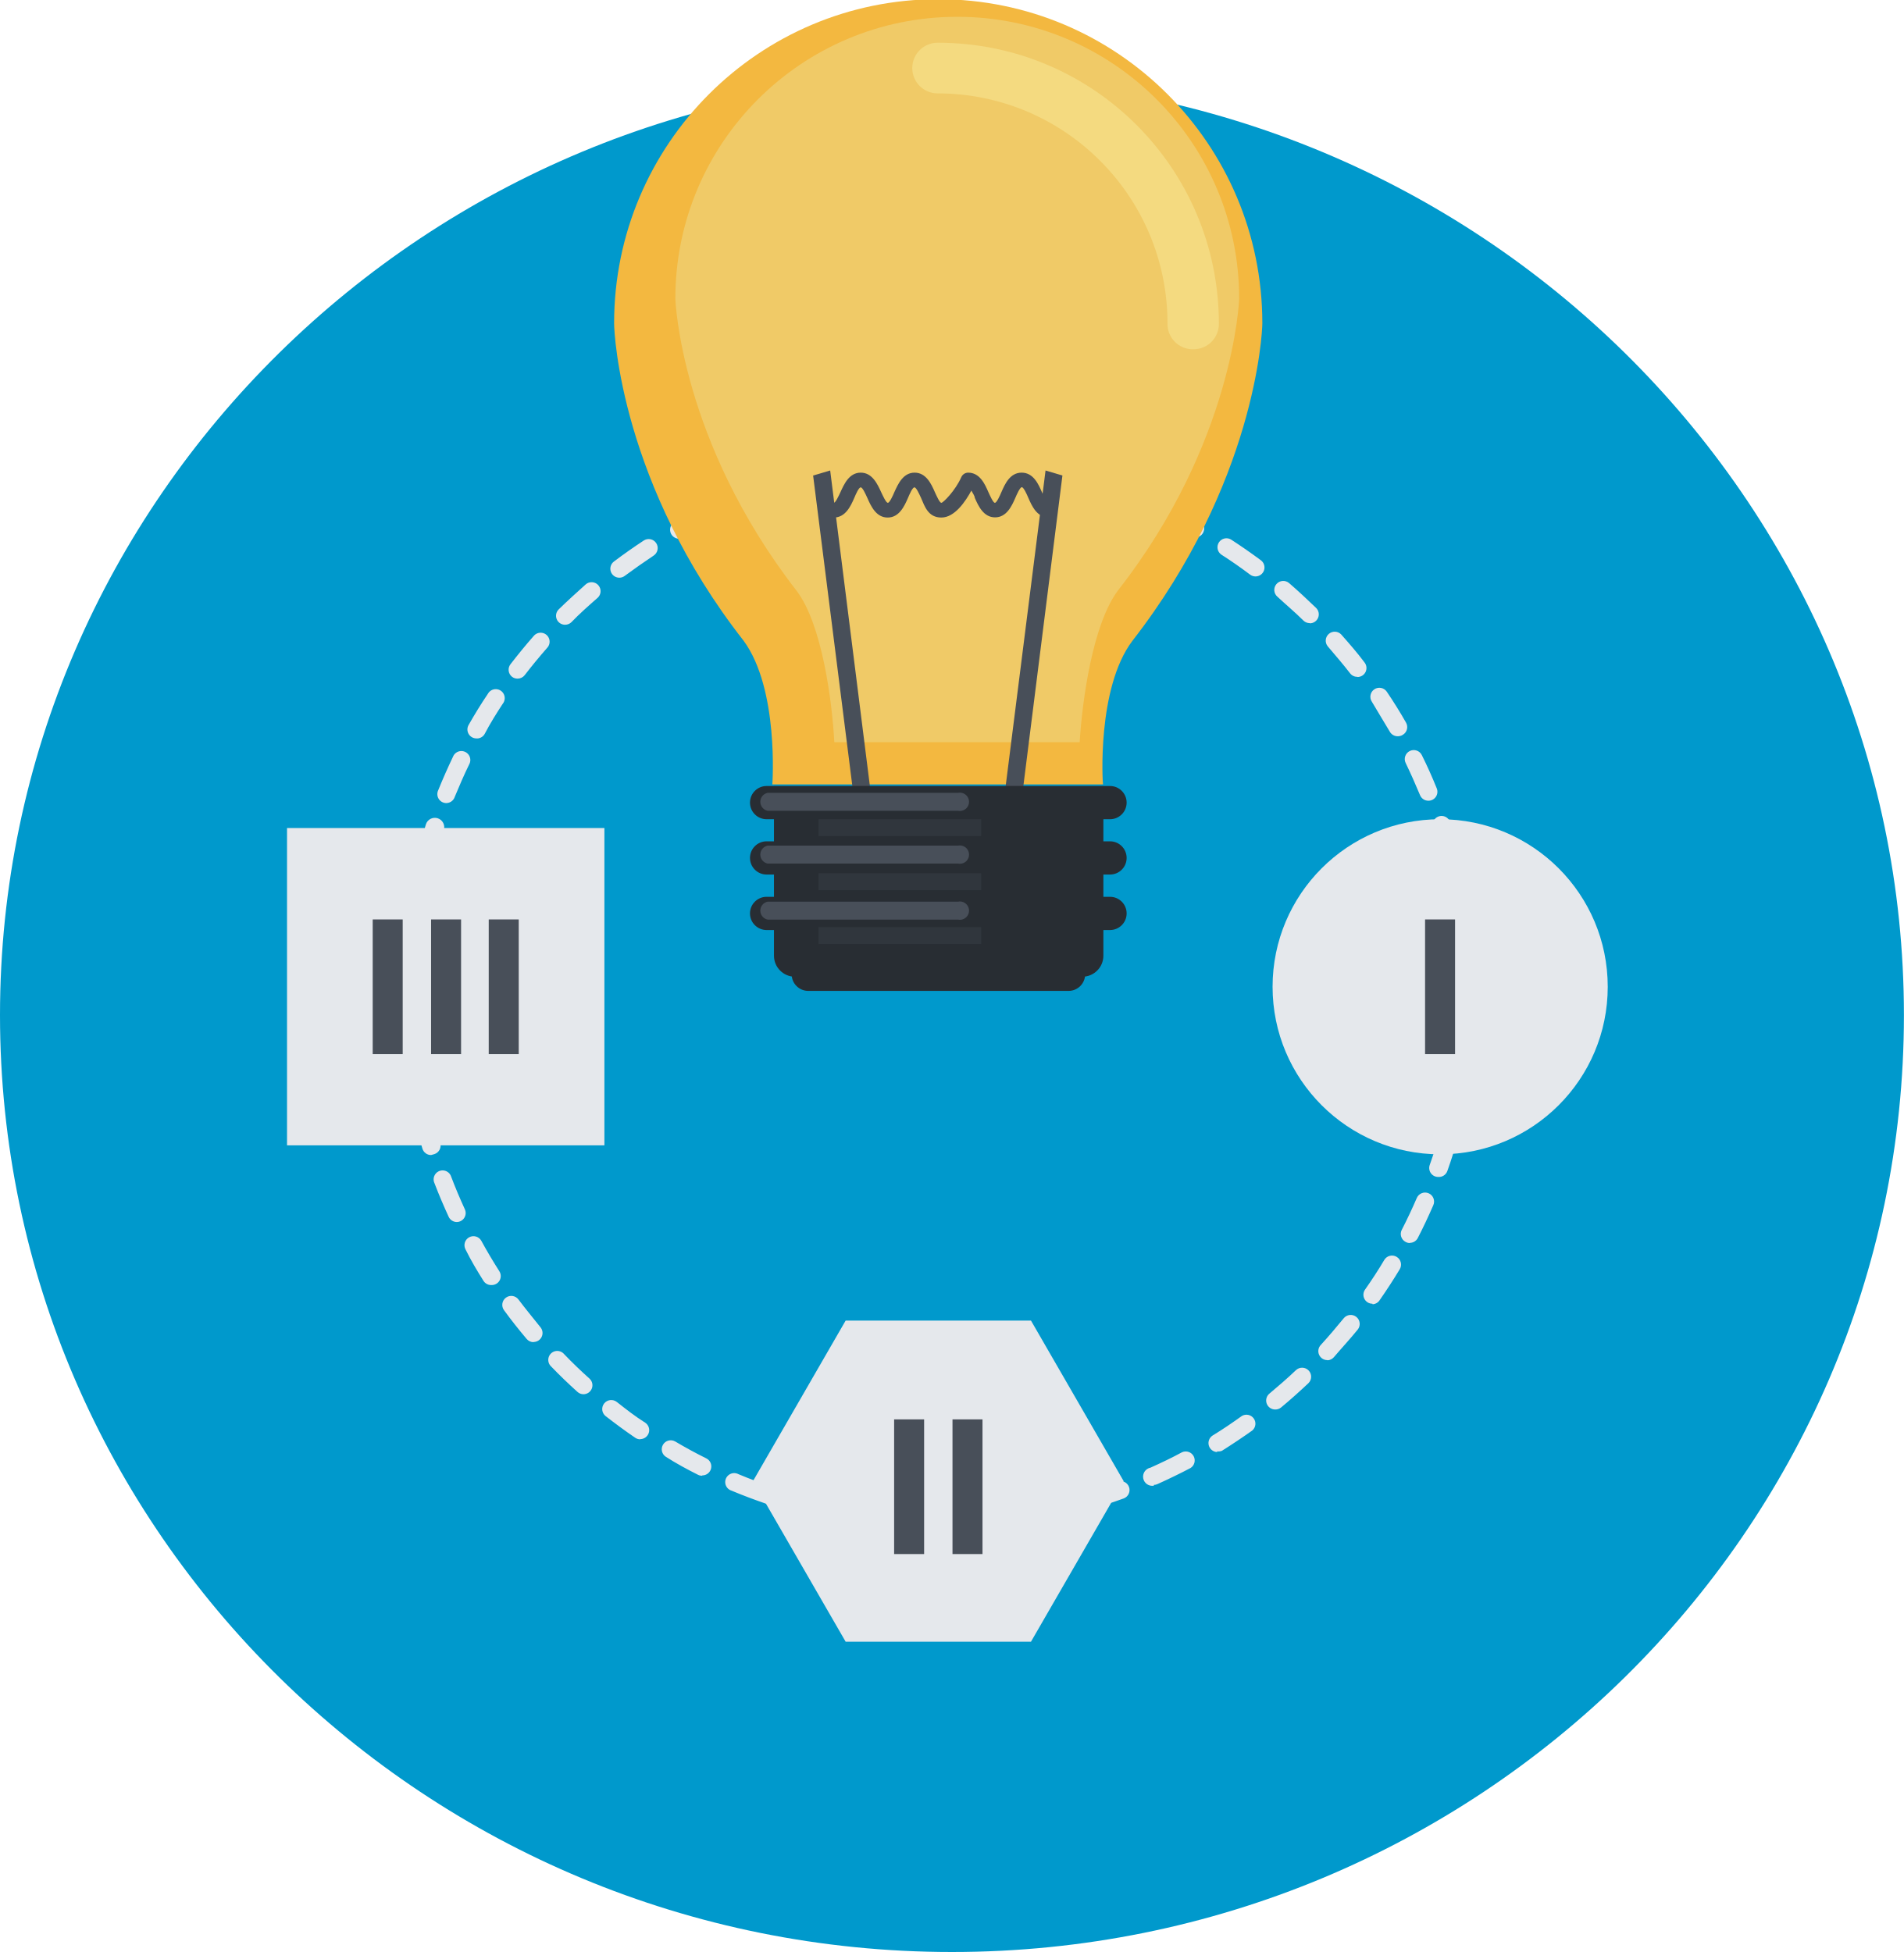
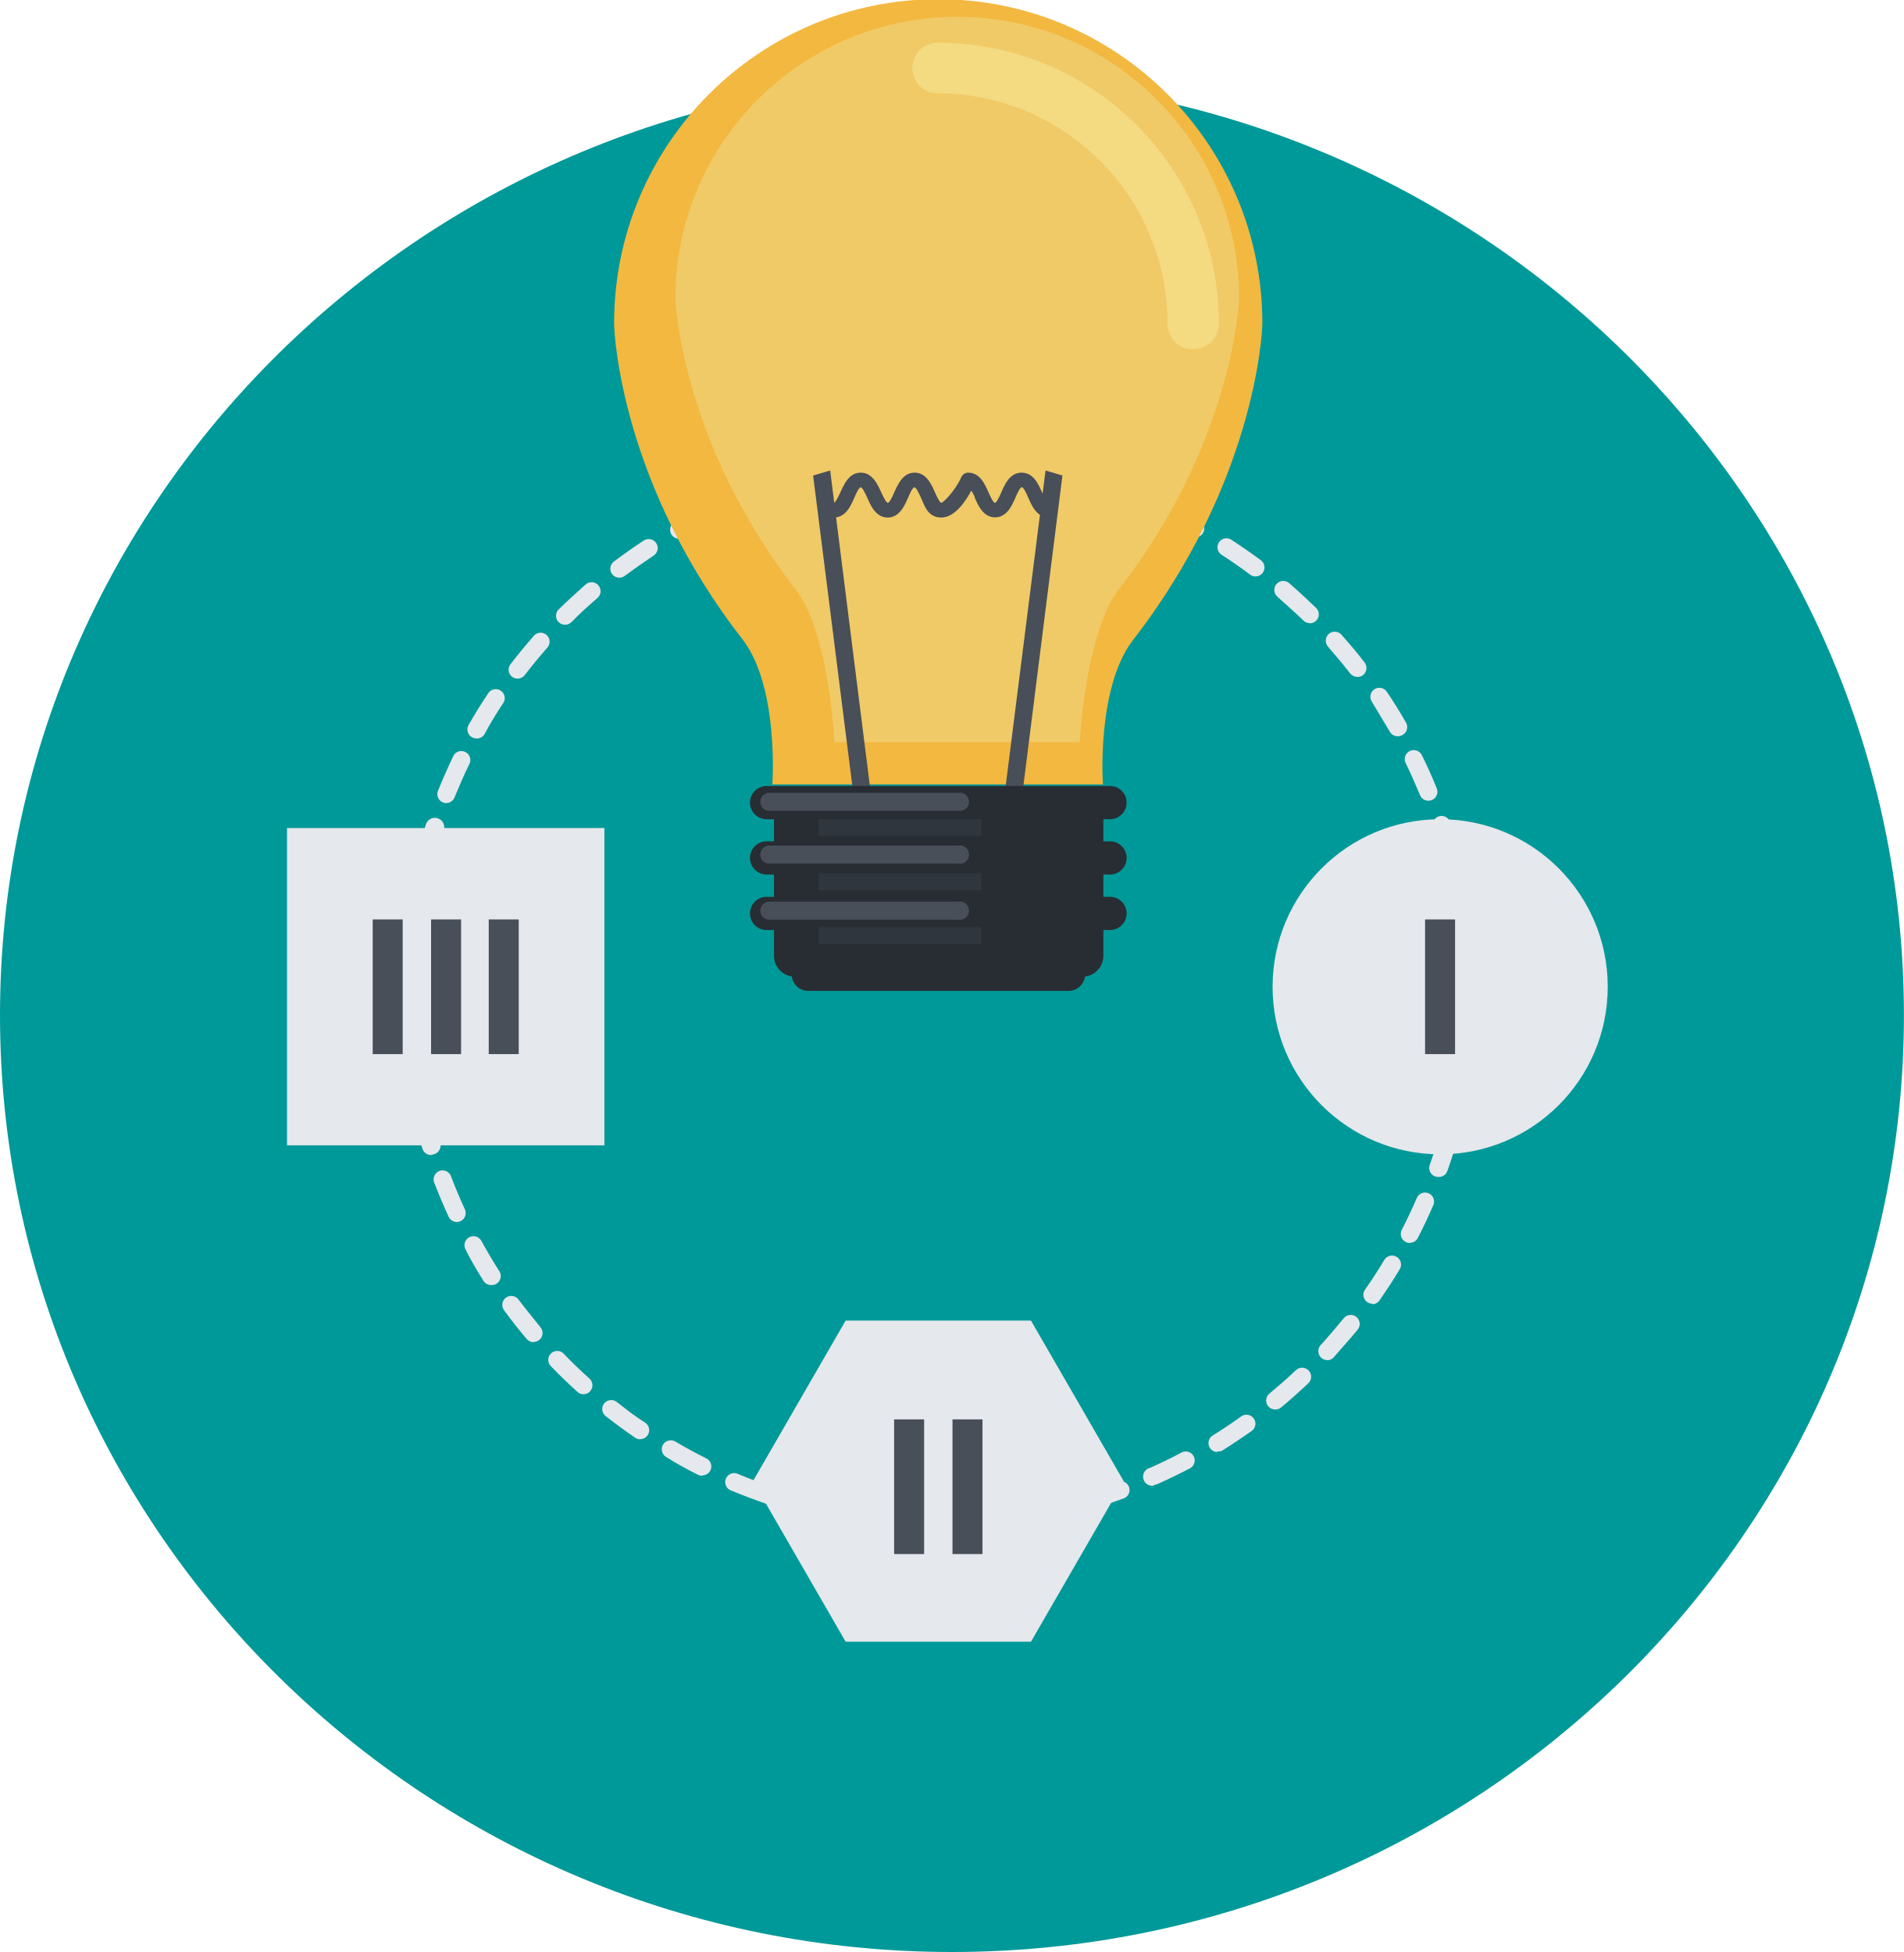
<svg xmlns="http://www.w3.org/2000/svg" viewBox="0 0 106 108.7">
  <defs>
-     <style>.cls-1{fill:#09c;}.cls-2{fill:#e5e8ec;}.cls-3{fill:#282d33;}.cls-4{fill:#f3b840;}.cls-5{fill:#f0ca67;}.cls-6{fill:#f4da80;}.cls-7{fill:#484f59;}.cls-8{fill:#30363d;}</style>
+     <style>.cls-1{fill:#099;}.cls-2{fill:#e5e8ec;}.cls-3{fill:#282d33;}.cls-4{fill:#f3b840;}.cls-5{fill:#f0ca67;}.cls-6{fill:#f4da80;}.cls-7{fill:#484f59;}.cls-8{fill:#30363d;}</style>
  </defs>
  <g id="Layer_2" data-name="Layer 2">
    <g id="Layer_4" data-name="Layer 4">
      <path class="cls-1" d="M53,108.7c-29.22,0-53-23.41-53-52.17S23.78,4.35,53,4.35s53,23.41,53,52.18S82.22,108.7,53,108.7Z" />
      <polygon class="cls-2" points="47.08 91.42 41.92 82.48 47.08 73.54 57.4 73.54 62.56 82.48 57.4 91.42 47.08 91.42" />
      <path class="cls-2" d="M52.6,85.23a.5.5,0,0,1,0-1q1,0,2-.09a.5.5,0,0,1,.54.46.5.5,0,0,1-.46.54c-.67.05-1.35.08-2,.09Zm-2,0h0c-.67,0-1.35-.1-2-.18a.5.5,0,1,1,.12-1q1,.12,2,.17a.5.5,0,0,1,0,1Zm6-.27a.5.5,0,0,1-.07-1c.65-.1,1.3-.21,1.93-.35a.5.5,0,1,1,.21,1c-.66.14-1.33.27-2,.36Zm-9.95-.21h-.09c-.66-.13-1.33-.28-2-.45a.5.5,0,0,1,.25-1c.63.17,1.28.31,1.92.44a.5.5,0,0,1-.09,1Zm13.85-.64a.5.5,0,0,1-.14-1c.62-.18,1.25-.39,1.87-.61a.5.5,0,0,1,.34.94c-.64.23-1.29.45-1.93.63Zm-17.71-.38-.16,0c-.64-.22-1.28-.46-1.9-.72a.5.5,0,1,1,.38-.92c.6.25,1.22.49,1.84.69a.5.5,0,0,1-.16,1Zm21.46-1a.5.5,0,0,1-.2-1c.6-.27,1.19-.55,1.76-.86a.5.5,0,0,1,.47.88c-.59.31-1.21.61-1.83.89A.49.49,0,0,1,64.24,82.69Zm-25.16-.55a.5.5,0,0,1-.22-.05c-.6-.3-1.21-.63-1.79-1a.5.5,0,0,1,.51-.86c.56.33,1.14.65,1.73.94a.5.5,0,0,1-.22.95Zm28.68-1.32a.5.5,0,0,1-.26-.92c.56-.34,1.1-.71,1.63-1.09a.5.5,0,0,1,.58.81c-.55.39-1.12.77-1.69,1.13A.5.5,0,0,1,67.76,80.82Zm-32.13-.71a.49.49,0,0,1-.28-.09c-.56-.38-1.11-.79-1.64-1.2a.5.5,0,1,1,.62-.79c.51.4,1,.79,1.59,1.16a.5.5,0,0,1-.28.91ZM71,78.49a.5.5,0,0,1-.32-.89c.5-.42,1-.85,1.47-1.3a.5.5,0,0,1,.69.73c-.49.46-1,.92-1.52,1.35A.5.5,0,0,1,71,78.49Zm-38.52-.85a.5.5,0,0,1-.33-.13c-.5-.45-1-.93-1.46-1.41a.5.5,0,1,1,.72-.69c.45.47.93.93,1.41,1.36a.5.5,0,0,1-.34.87Zm41.42-1.9a.5.5,0,0,1-.37-.84c.44-.48.88-1,1.28-1.49a.5.5,0,0,1,.78.63c-.42.52-.87,1-1.33,1.54A.5.5,0,0,1,73.91,75.75Zm-44.2-1a.5.5,0,0,1-.38-.18c-.44-.52-.86-1.05-1.26-1.6a.5.5,0,0,1,.81-.59c.39.52.79,1,1.22,1.54a.5.5,0,0,1-.38.82Zm46.71-2.14a.5.5,0,0,1-.41-.79c.38-.54.74-1.09,1.07-1.65a.5.5,0,0,1,.86.52c-.35.58-.72,1.15-1.11,1.71A.5.5,0,0,1,76.42,72.63ZM27.34,71.56a.5.5,0,0,1-.42-.23c-.36-.57-.71-1.16-1-1.75a.5.5,0,1,1,.88-.48c.31.57.65,1.14,1,1.69a.5.5,0,0,1-.42.77Zm51.15-2.34a.49.49,0,0,1-.23-.06.5.5,0,0,1-.22-.67c.3-.58.58-1.18.84-1.78a.5.5,0,0,1,.92.4c-.27.62-.56,1.24-.87,1.84A.5.5,0,0,1,78.49,69.21ZM25.43,68.05a.5.5,0,0,1-.45-.29c-.28-.61-.55-1.24-.79-1.87a.5.5,0,1,1,.93-.36c.23.61.49,1.22.76,1.81a.5.5,0,0,1-.45.71Zm54.64-2.51a.5.5,0,0,1-.47-.67c.22-.62.42-1.25.59-1.87a.5.5,0,0,1,1,.27c-.18.65-.38,1.3-.61,1.94A.5.5,0,0,1,80.07,65.54ZM24,64.32a.5.5,0,0,1-.48-.35c-.2-.64-.37-1.31-.52-2a.5.5,0,0,1,1-.22c.15.64.32,1.28.51,1.9a.5.5,0,0,1-.33.62Zm57.13-2.63H81a.5.5,0,0,1-.39-.59c.13-.64.24-1.29.33-1.94a.5.5,0,0,1,1,.13c-.09.67-.21,1.34-.34,2A.5.5,0,0,1,81.14,61.69Zm-58-1.26a.5.5,0,0,1-.49-.42c-.11-.66-.19-1.34-.25-2a.5.5,0,0,1,1-.09c.06.65.14,1.31.24,2a.5.5,0,0,1-.42.57Zm58.56-2.7h0a.5.5,0,0,1-.47-.53c0-.65.07-1.31.07-2q0-.71,0-1.4a.5.5,0,0,1,.48-.52.51.51,0,0,1,.52.48q0,.72,0,1.45c0,.68,0,1.36-.07,2A.5.5,0,0,1,81.67,57.73ZM22.75,56.45a.5.5,0,0,1-.5-.49q0-.36,0-.73c0-.44,0-.87,0-1.3a.52.52,0,0,1,.52-.48.5.5,0,0,1,.48.52q0,.63,0,1.26,0,.35,0,.7a.5.5,0,0,1-.49.51Zm.17-4h-.06a.5.5,0,0,1-.44-.55c.07-.67.17-1.35.29-2a.5.5,0,0,1,1,.18c-.11.64-.21,1.3-.28,1.95A.5.5,0,0,1,22.92,52.45Zm58.62-.14a.5.5,0,0,1-.5-.44c-.07-.65-.17-1.3-.29-1.94a.5.5,0,1,1,1-.18c.12.67.22,1.34.3,2a.5.5,0,0,1-.44.55ZM23.63,48.52l-.12,0a.5.5,0,0,1-.36-.61c.16-.65.35-1.31.56-2a.5.5,0,0,1,1,.31c-.2.62-.38,1.26-.54,1.89A.5.5,0,0,1,23.63,48.52Zm57.19-.14a.5.5,0,0,1-.48-.38c-.16-.63-.35-1.27-.55-1.89a.5.5,0,1,1,.95-.31c.21.64.4,1.3.57,2a.5.5,0,0,1-.36.61Zm-56-3.66A.5.5,0,0,1,24.4,44c.25-.62.53-1.25.82-1.86a.5.5,0,1,1,.9.43c-.29.59-.55,1.2-.8,1.8A.5.5,0,0,1,24.86,44.72Zm54.7-.13a.5.5,0,0,1-.46-.31c-.25-.6-.52-1.21-.8-1.79a.5.5,0,0,1,.9-.44c.3.6.58,1.23.83,1.85a.5.5,0,0,1-.46.69Zm-53-3.47a.5.5,0,0,1-.43-.75c.33-.58.69-1.17,1.07-1.73a.5.5,0,1,1,.83.55c-.36.55-.71,1.11-1,1.67A.5.5,0,0,1,26.61,41.12ZM77.81,41a.5.5,0,0,1-.43-.25c-.33-.56-.68-1.12-1-1.67a.5.5,0,1,1,.83-.56c.38.56.74,1.14,1.07,1.72a.5.5,0,0,1-.18.68A.51.51,0,0,1,77.81,41Zm-49-3.21a.49.49,0,0,1-.3-.1.5.5,0,0,1-.09-.7c.41-.53.84-1.06,1.29-1.57a.5.5,0,1,1,.75.66c-.43.49-.85,1-1.25,1.52A.5.5,0,0,1,28.82,37.79Zm46.76-.1a.5.5,0,0,1-.4-.19c-.4-.52-.82-1-1.25-1.51a.5.5,0,0,1,.75-.66c.45.51.88,1,1.3,1.56a.5.5,0,0,1-.4.81Zm-44.12-2.9a.5.5,0,0,1-.35-.85c.48-.47,1-.94,1.49-1.38a.5.5,0,1,1,.66.75c-.49.43-1,.88-1.44,1.34A.5.5,0,0,1,31.46,34.79Zm41.47-.09a.5.5,0,0,1-.35-.14c-.46-.46-1-.91-1.45-1.33a.5.5,0,0,1,.65-.76c.51.44,1,.9,1.5,1.38a.5.5,0,0,1-.35.86ZM34.48,32.17a.5.5,0,0,1-.3-.9c.54-.41,1.1-.8,1.66-1.17a.5.5,0,1,1,.55.84c-.54.36-1.08.74-1.61,1.13A.49.49,0,0,1,34.48,32.17ZM69.9,32.1a.5.5,0,0,1-.3-.1c-.52-.39-1.06-.77-1.61-1.12a.5.5,0,0,1,.54-.84c.57.37,1.13.76,1.67,1.16a.5.5,0,0,1-.3.9ZM37.82,30a.5.5,0,0,1-.25-.94c.59-.33,1.19-.64,1.8-.93a.5.5,0,0,1,.43.9c-.59.28-1.18.58-1.74.9A.5.5,0,0,1,37.82,30Zm28.72-.07a.5.5,0,0,1-.24-.06c-.57-.32-1.16-.62-1.75-.9a.5.5,0,0,1,.42-.91c.61.29,1.22.6,1.81.93a.5.5,0,0,1-.24.94ZM41.43,28.28a.5.5,0,0,1-.18-1c.63-.25,1.27-.48,1.92-.68a.5.5,0,0,1,.3,1c-.62.2-1.24.42-1.85.66A.51.51,0,0,1,41.43,28.28Zm21.49-.05a.49.49,0,0,1-.18,0c-.61-.24-1.23-.45-1.86-.65a.5.5,0,1,1,.3-1c.65.2,1.29.43,1.92.67a.5.5,0,0,1-.18,1ZM45.24,27.07a.5.5,0,0,1-.12-1c.65-.16,1.32-.3,2-.41a.5.5,0,1,1,.17,1c-.64.11-1.29.25-1.92.4ZM59.1,27H59c-.63-.15-1.28-.28-1.93-.39a.5.5,0,0,1,.16-1c.67.11,1.34.25,2,.4a.5.5,0,0,1-.12,1Zm-9.93-.65a.5.5,0,0,1-.05-1c.67-.07,1.35-.12,2-.14a.5.5,0,0,1,0,1c-.65,0-1.31.07-2,.14Zm6,0h0q-1-.1-2-.13a.5.5,0,1,1,0-1c.67,0,1.35.06,2,.13a.5.5,0,0,1,0,1Z" />
      <path class="cls-3" d="M45,55.18H59.49a.92.92,0,1,0,0-1.85H45a.92.92,0,1,0,0,1.85Z" />
      <path class="cls-4" d="M34.19,18a18,18,0,1,1,36.09,0c0,.59-.43,8.93-7.23,17.68-2,2.64-1.66,8-1.64,8H43s.38-5.31-1.6-8C34.61,27,34.19,18.64,34.19,18Z" />
      <path class="cls-5" d="M46.45,41.33c-.12-2.27-.68-6.55-2.09-8.42-6.47-8.33-6.76-16.2-6.76-16.28a15.69,15.69,0,0,1,31.39,0c0,.07-.3,8-6.74,16.24-1.43,1.9-2,6.18-2.14,8.46Z" />
      <path class="cls-6" d="M66.45,19.45A1.41,1.41,0,0,1,65,18a12.81,12.81,0,0,0-12.8-12.8,1.41,1.41,0,1,1,0-2.82A15.64,15.64,0,0,1,67.86,18,1.41,1.41,0,0,1,66.45,19.45Z" />
      <polygon class="cls-7" points="47.62 45.08 45.27 26.48 46.22 26.2 48.56 44.8 47.62 45.08" />
      <polygon class="cls-7" points="56.81 45.08 59.15 26.48 58.21 26.2 55.86 44.8 56.81 45.08" />
      <path class="cls-7" d="M58.38,28.81c-.65,0-.93-.63-1.13-1.09-.08-.19-.26-.59-.36-.59s-.28.4-.36.59c-.2.46-.49,1.09-1.13,1.09s-.93-.63-1.13-1.09c0-.1-.12-.27-.19-.4-.33.61-.93,1.5-1.67,1.5s-.93-.63-1.13-1.09c-.09-.19-.26-.59-.37-.59s-.28.4-.36.59c-.2.46-.49,1.09-1.13,1.09s-.93-.63-1.13-1.09c-.09-.19-.26-.59-.37-.59s-.28.4-.36.59c-.2.46-.49,1.09-1.14,1.09V28c.1,0,.28-.4.37-.59.21-.46.49-1.09,1.13-1.09s.93.63,1.14,1.09c.09.19.27.59.37.59s.28-.4.36-.59c.21-.46.49-1.09,1.13-1.09s.93.63,1.13,1.09c.09.19.26.59.36.59s.78-.68,1.11-1.43a.42.42,0,0,1,.38-.25c.65,0,.93.63,1.13,1.09.09.19.26.59.36.59s.28-.4.36-.59c.2-.46.48-1.09,1.13-1.09s.93.63,1.13,1.09c.08.19.26.59.36.59Z" />
      <path class="cls-3" d="M61.43,43.78v9.44a1.17,1.17,0,0,1-1.17,1.17h-16a1.17,1.17,0,0,1-1.17-1.17V43.78Z" />
      <path class="cls-3" d="M61.8,45.62H42.68a.92.92,0,1,1,0-1.85H61.8a.92.92,0,1,1,0,1.85Z" />
      <path class="cls-7" d="M53.34,45.15H42.74a.51.51,0,0,1,0-1H53.34a.51.51,0,1,1,0,1Z" />
      <path class="cls-3" d="M61.8,48.7H42.68a.92.92,0,1,1,0-1.85H61.8a.92.92,0,1,1,0,1.85Z" />
      <path class="cls-3" d="M61.8,51.79H42.68a.92.92,0,1,1,0-1.85H61.8a.92.92,0,1,1,0,1.85Z" />
      <path class="cls-7" d="M53.34,48.09H42.74a.51.51,0,0,1,0-1H53.34a.51.51,0,1,1,0,1Z" />
      <path class="cls-7" d="M53.34,51.21H42.74a.51.51,0,0,1,0-1H53.34a.51.51,0,1,1,0,1Z" />
      <rect class="cls-8" x="45.57" y="45.62" width="9.06" height="0.94" />
      <rect class="cls-8" x="45.57" y="48.63" width="9.06" height="0.94" />
      <rect class="cls-8" x="45.57" y="51.63" width="9.06" height="0.94" />
      <circle class="cls-2" cx="80.18" cy="54.95" r="9.33" />
      <rect class="cls-2" x="15.98" y="46.11" width="17.67" height="17.67" />
      <rect class="cls-7" x="49.78" y="79.04" width="1.67" height="7.5" />
      <rect class="cls-7" x="53.03" y="79.04" width="1.67" height="7.5" />
      <rect class="cls-7" x="79.34" y="51.2" width="1.67" height="7.5" />
      <rect class="cls-7" x="20.75" y="51.2" width="1.67" height="7.5" />
      <rect class="cls-7" x="24" y="51.2" width="1.67" height="7.5" />
      <rect class="cls-7" x="27.21" y="51.2" width="1.67" height="7.5" />
    </g>
  </g>
</svg>
